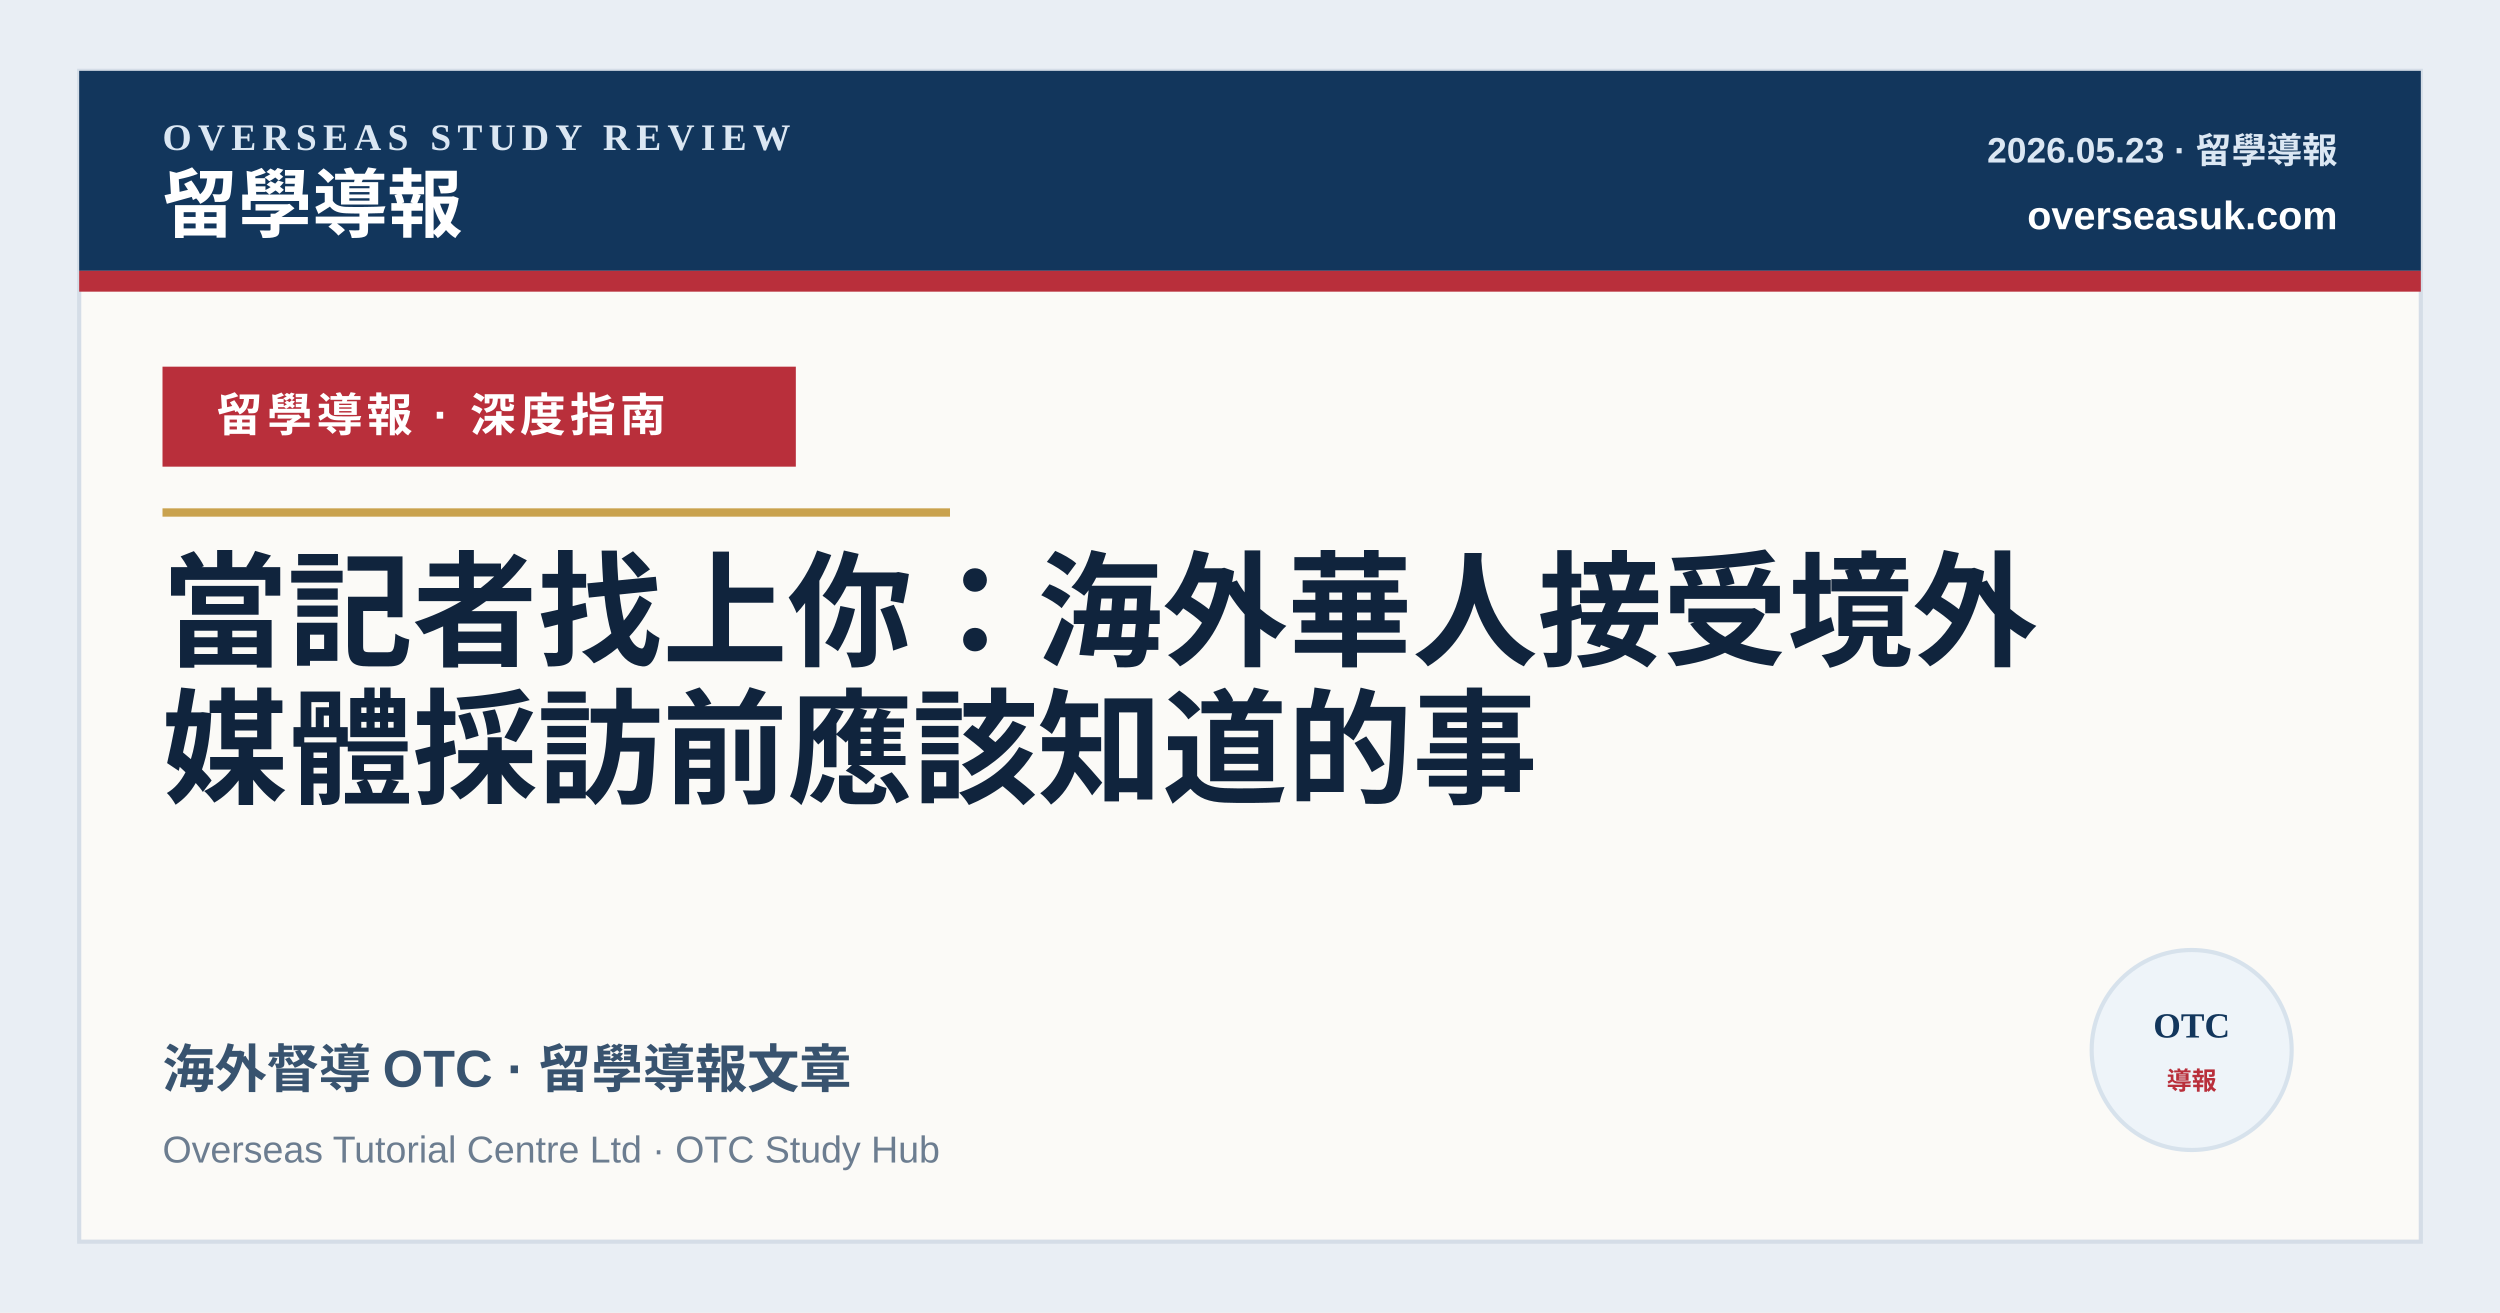
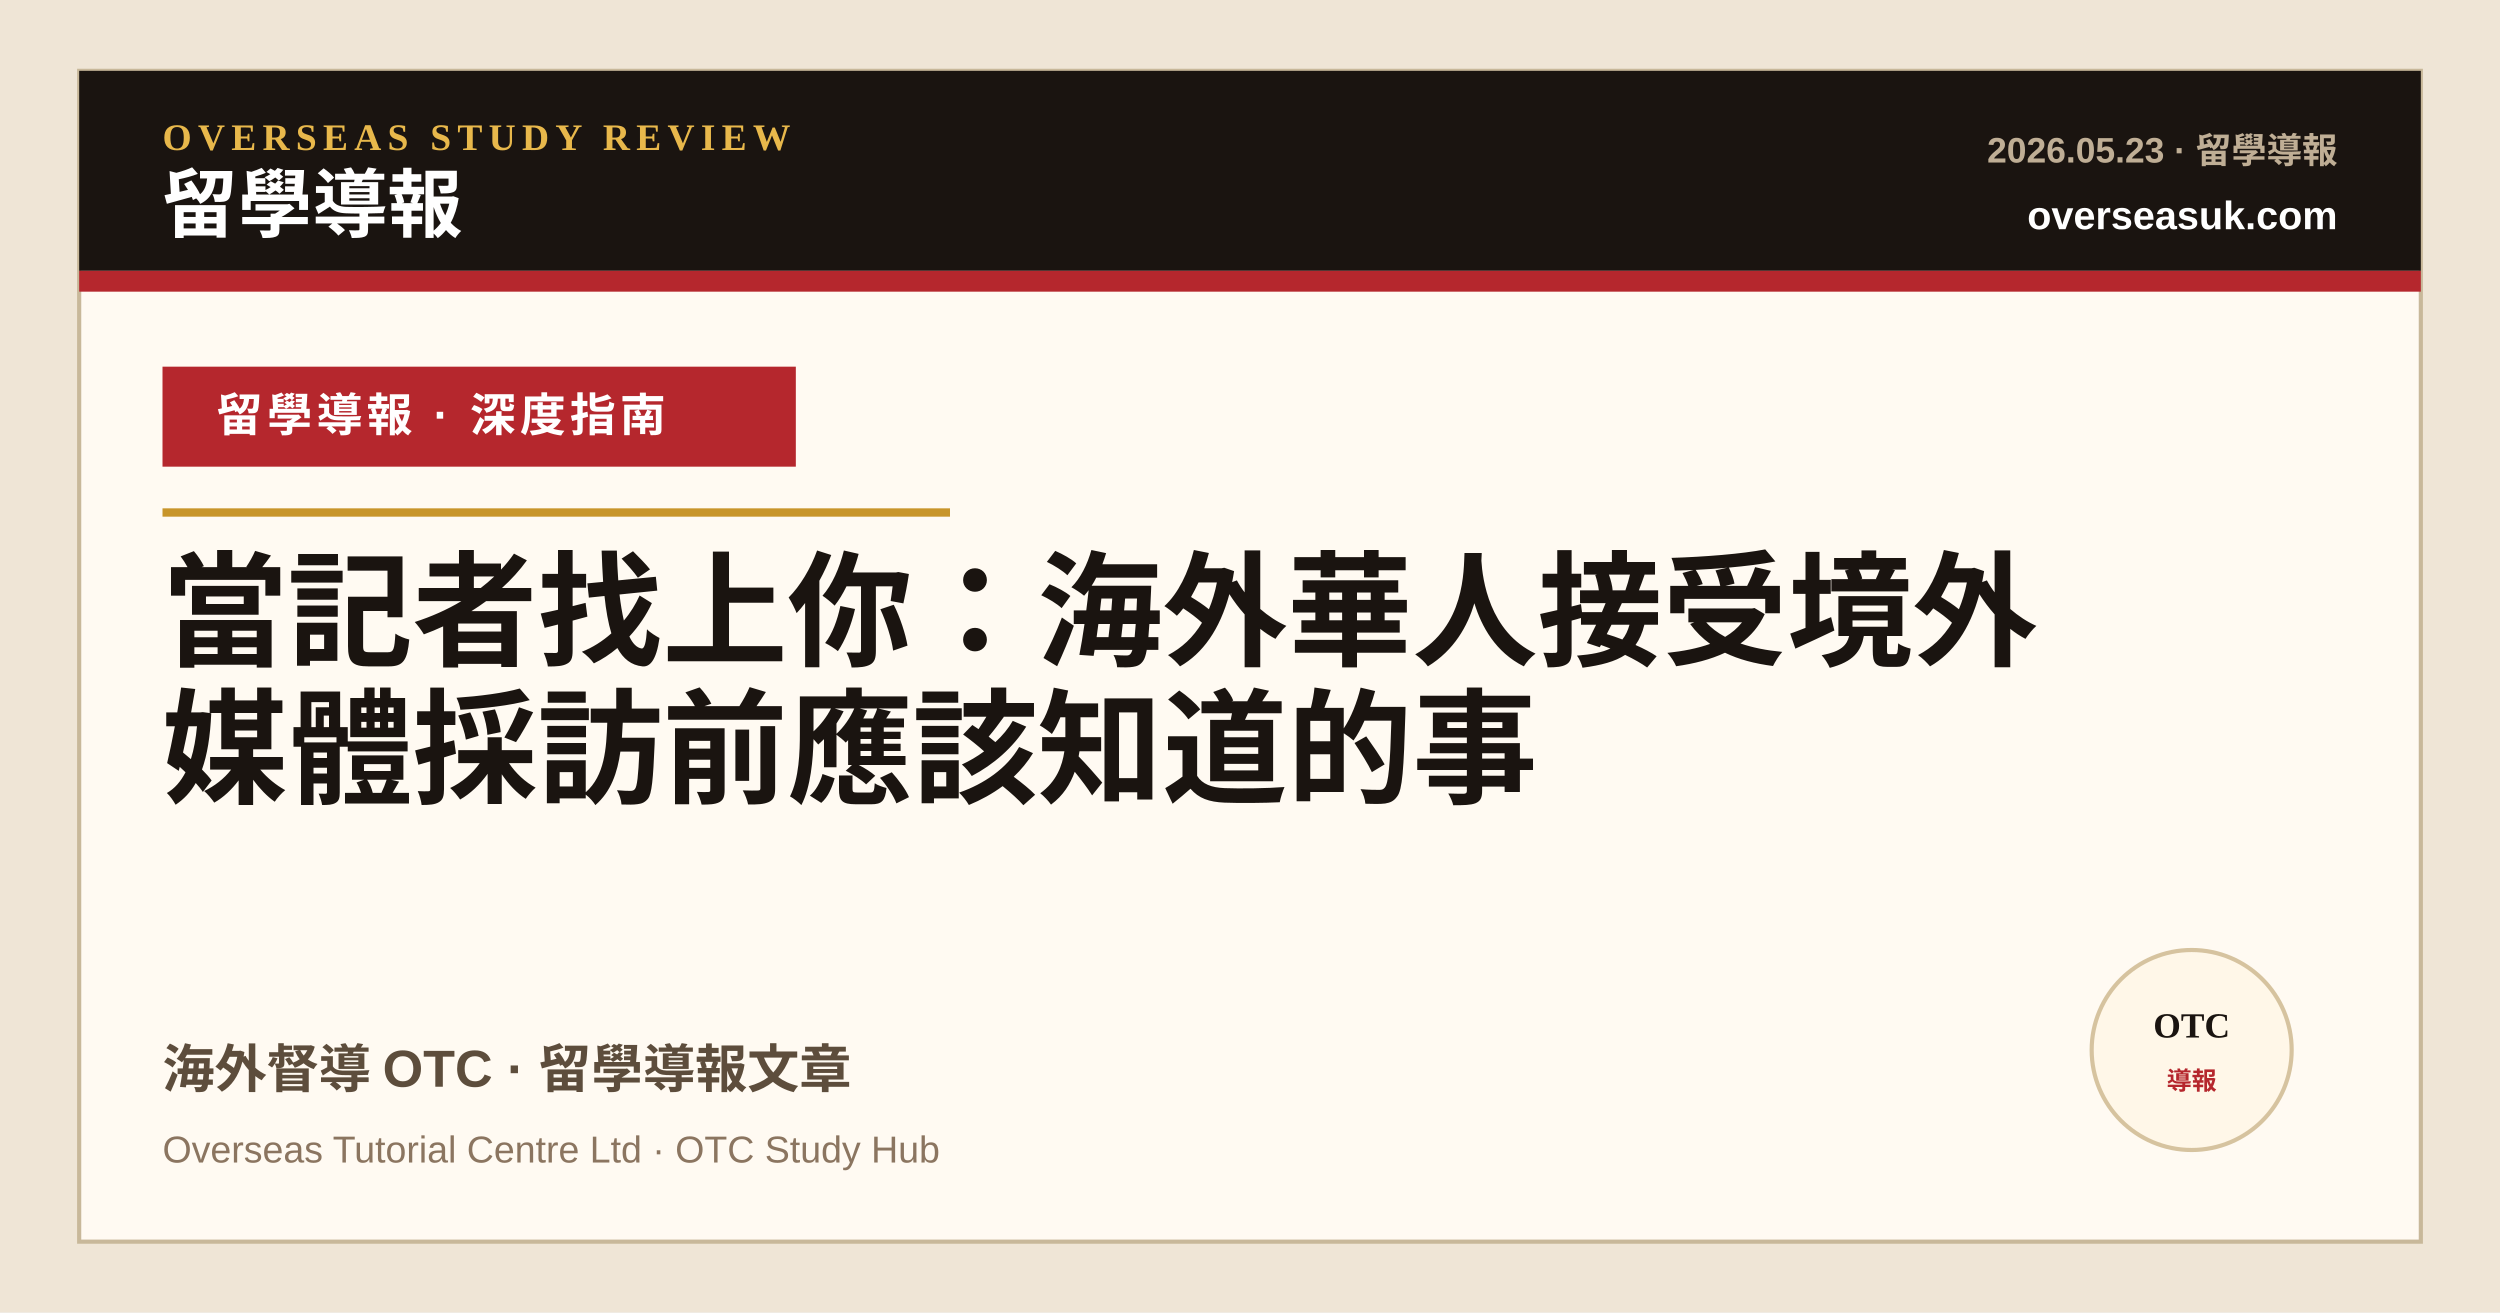
<svg xmlns="http://www.w3.org/2000/svg" width="1200" height="630" viewBox="0 0 1200 630">
-   <rect width="1200" height="630" fill="#e9eef4" />
-   <rect x="38" y="34" width="1124" height="562" fill="#fbfaf7" stroke="#d5dde7" stroke-width="2" />
-   <rect x="38" y="34" width="1124" height="96" fill="#12365c" />
-   <rect x="38" y="130" width="1124" height="10" fill="#b92f3b" />
-   <text x="78" y="72" fill="#dbe7f3" font-family="Georgia, 'Times New Roman', serif" font-size="18" font-weight="700" letter-spacing="3">OVERSEAS STUDY REVIEW</text>
+   <rect width="1200" height="630" fill="#efe5d6" />
+   <rect x="38" y="34" width="1124" height="562" fill="#fffaf2" stroke="#c8b89a" stroke-width="2" />
+   <rect x="38" y="34" width="1124" height="96" fill="#1a1410" />
+   <rect x="38" y="130" width="1124" height="10" fill="#b5272d" />
+   <text x="78" y="72" fill="#e8b84b" font-family="Georgia, 'Times New Roman', serif" font-size="18" font-weight="700" letter-spacing="3">OVERSEAS STUDY REVIEW</text>
  <text x="78" y="111" fill="#ffffff" font-family="'Noto Serif TC', 'Songti TC', Georgia, serif" font-size="36" font-weight="900">留學導報</text>
-   <text x="1122" y="78" text-anchor="end" fill="#dbe7f3" font-family="'Noto Sans TC', Arial, sans-serif" font-size="17" font-weight="700">2026.05.23 · 留學導報</text>
+   <text x="1122" y="78" text-anchor="end" fill="#bfae95" font-family="'Noto Sans TC', Arial, sans-serif" font-size="17" font-weight="700">2026.05.23 · 留學導報</text>
  <text x="1122" y="110" text-anchor="end" fill="#ffffff" font-family="'Noto Sans TC', Arial, sans-serif" font-size="19" font-weight="800">overseasuk.com</text>
-   <rect x="78" y="176" width="304" height="48" fill="#b92f3b" />
+   <rect x="78" y="176" width="304" height="48" fill="#b5272d" />
  <text x="104" y="207" fill="#ffffff" font-family="'Noto Sans TC', Arial, sans-serif" font-size="22" font-weight="900" letter-spacing="2">留學導報 · 深度指南</text>
-   <line x1="78" y1="246" x2="456" y2="246" stroke="#c9a24e" stroke-width="4" />
-   <text x="78" y="315" fill="#10243d" font-family="'Noto Serif TC', 'Songti TC', Georgia, serif" font-size="60" font-weight="900">當記者找上你：海外華人接受境外</text>
-   <text x="78" y="381" fill="#10243d" font-family="'Noto Serif TC', 'Songti TC', Georgia, serif" font-size="60" font-weight="900">媒體採訪前應該知道的事</text>
-   <text x="78" y="522" fill="#38536f" font-family="'Noto Sans TC', Arial, sans-serif" font-size="25" font-weight="900">海外督導 OTC · 留學導報文章</text>
-   <text x="78" y="558" fill="#6c7d90" font-family="'Noto Sans TC', Arial, sans-serif" font-size="18">Overseas Tutorial Centre Ltd · OTC Study Hub</text>
-   <circle cx="1052" cy="504" r="48" fill="#eef4f9" stroke="#d7e2ec" stroke-width="2" />
-   <text x="1052" y="498" text-anchor="middle" fill="#12365c" font-family="Georgia, 'Times New Roman', serif" font-size="17" font-weight="800">OTC</text>
-   <text x="1052" y="523" text-anchor="middle" fill="#b92f3b" font-family="'Noto Sans TC', Arial, sans-serif" font-size="12" font-weight="900">導報</text>
+   <line x1="78" y1="246" x2="456" y2="246" stroke="#c8952a" stroke-width="4" />
+   <text x="78" y="315" fill="#1a1410" font-family="'Noto Serif TC', 'Songti TC', Georgia, serif" font-size="60" font-weight="900">當記者找上你：海外華人接受境外</text>
+   <text x="78" y="381" fill="#1a1410" font-family="'Noto Serif TC', 'Songti TC', Georgia, serif" font-size="60" font-weight="900">媒體採訪前應該知道的事</text>
+   <text x="78" y="522" fill="#5d4d3c" font-family="'Noto Sans TC', Arial, sans-serif" font-size="25" font-weight="900">海外督導 OTC · 留學導報文章</text>
+   <text x="78" y="558" fill="#8b7560" font-family="'Noto Sans TC', Arial, sans-serif" font-size="18">Overseas Tutorial Centre Ltd · OTC Study Hub</text>
+   <circle cx="1052" cy="504" r="48" fill="#fff7e8" stroke="#d6c39f" stroke-width="2" />
+   <text x="1052" y="498" text-anchor="middle" fill="#1a1410" font-family="Georgia, 'Times New Roman', serif" font-size="17" font-weight="800">OTC</text>
+   <text x="1052" y="523" text-anchor="middle" fill="#b5272d" font-family="'Noto Sans TC', Arial, sans-serif" font-size="12" font-weight="900">導報</text>
</svg>
